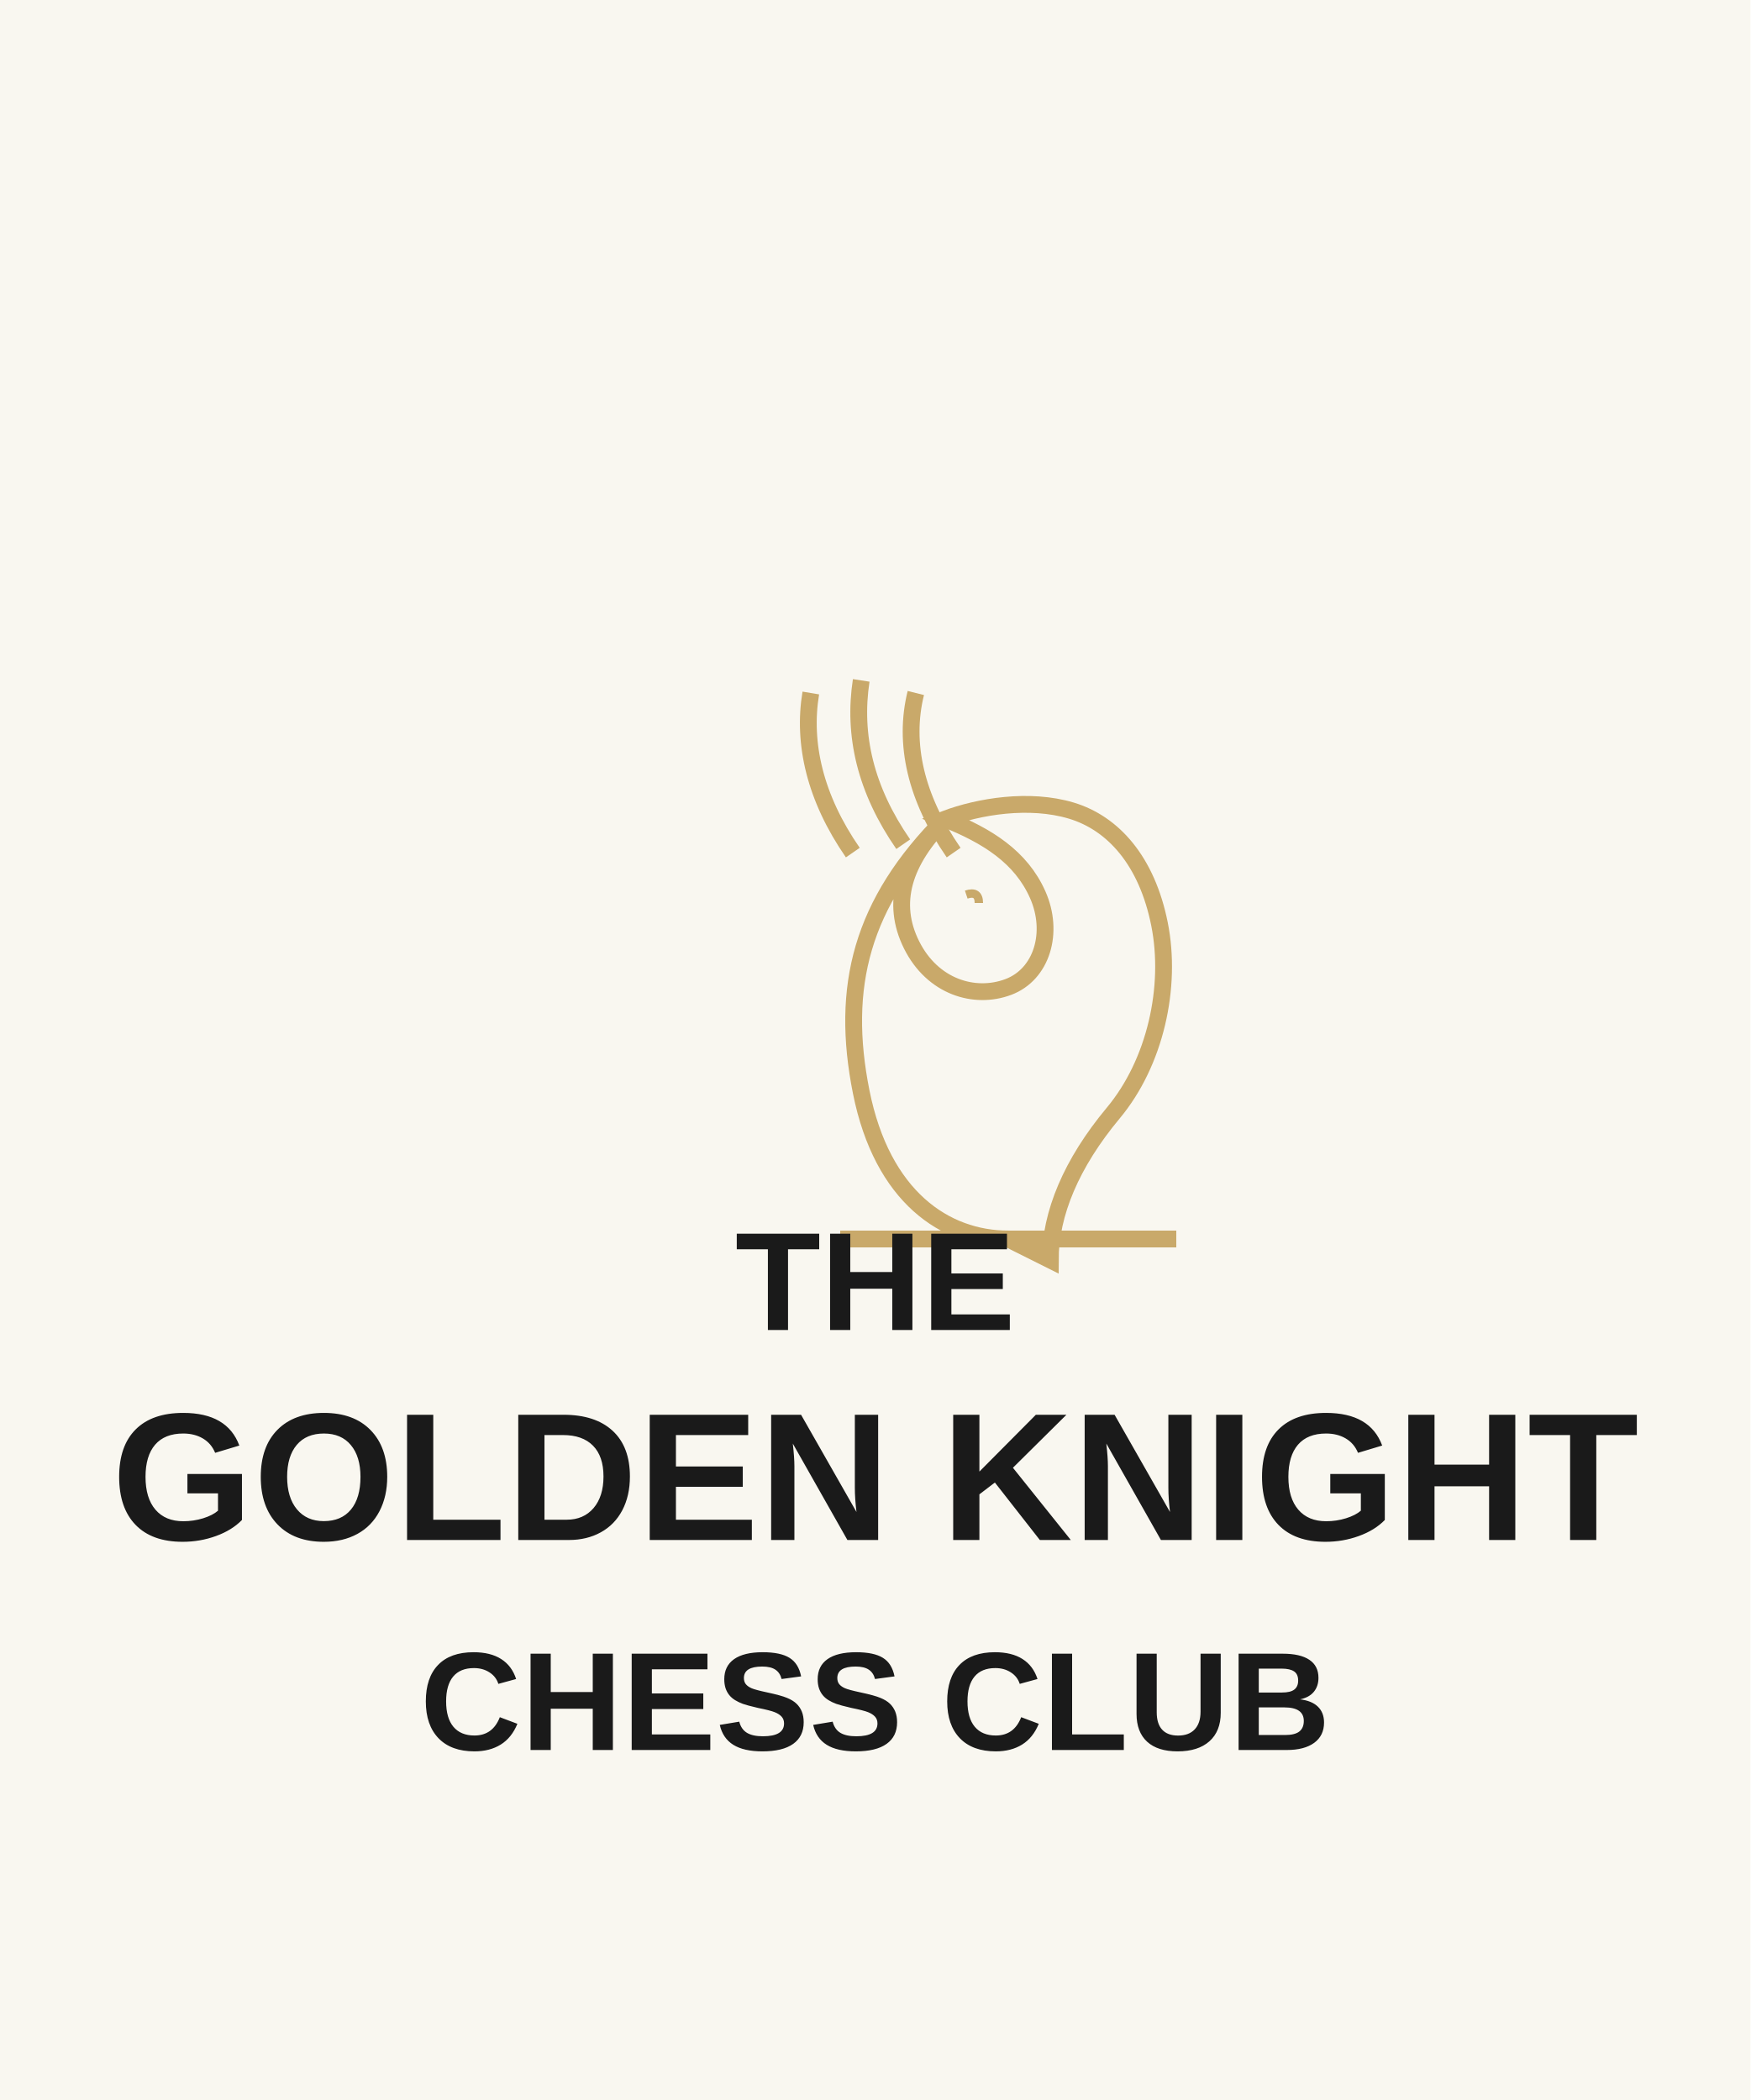
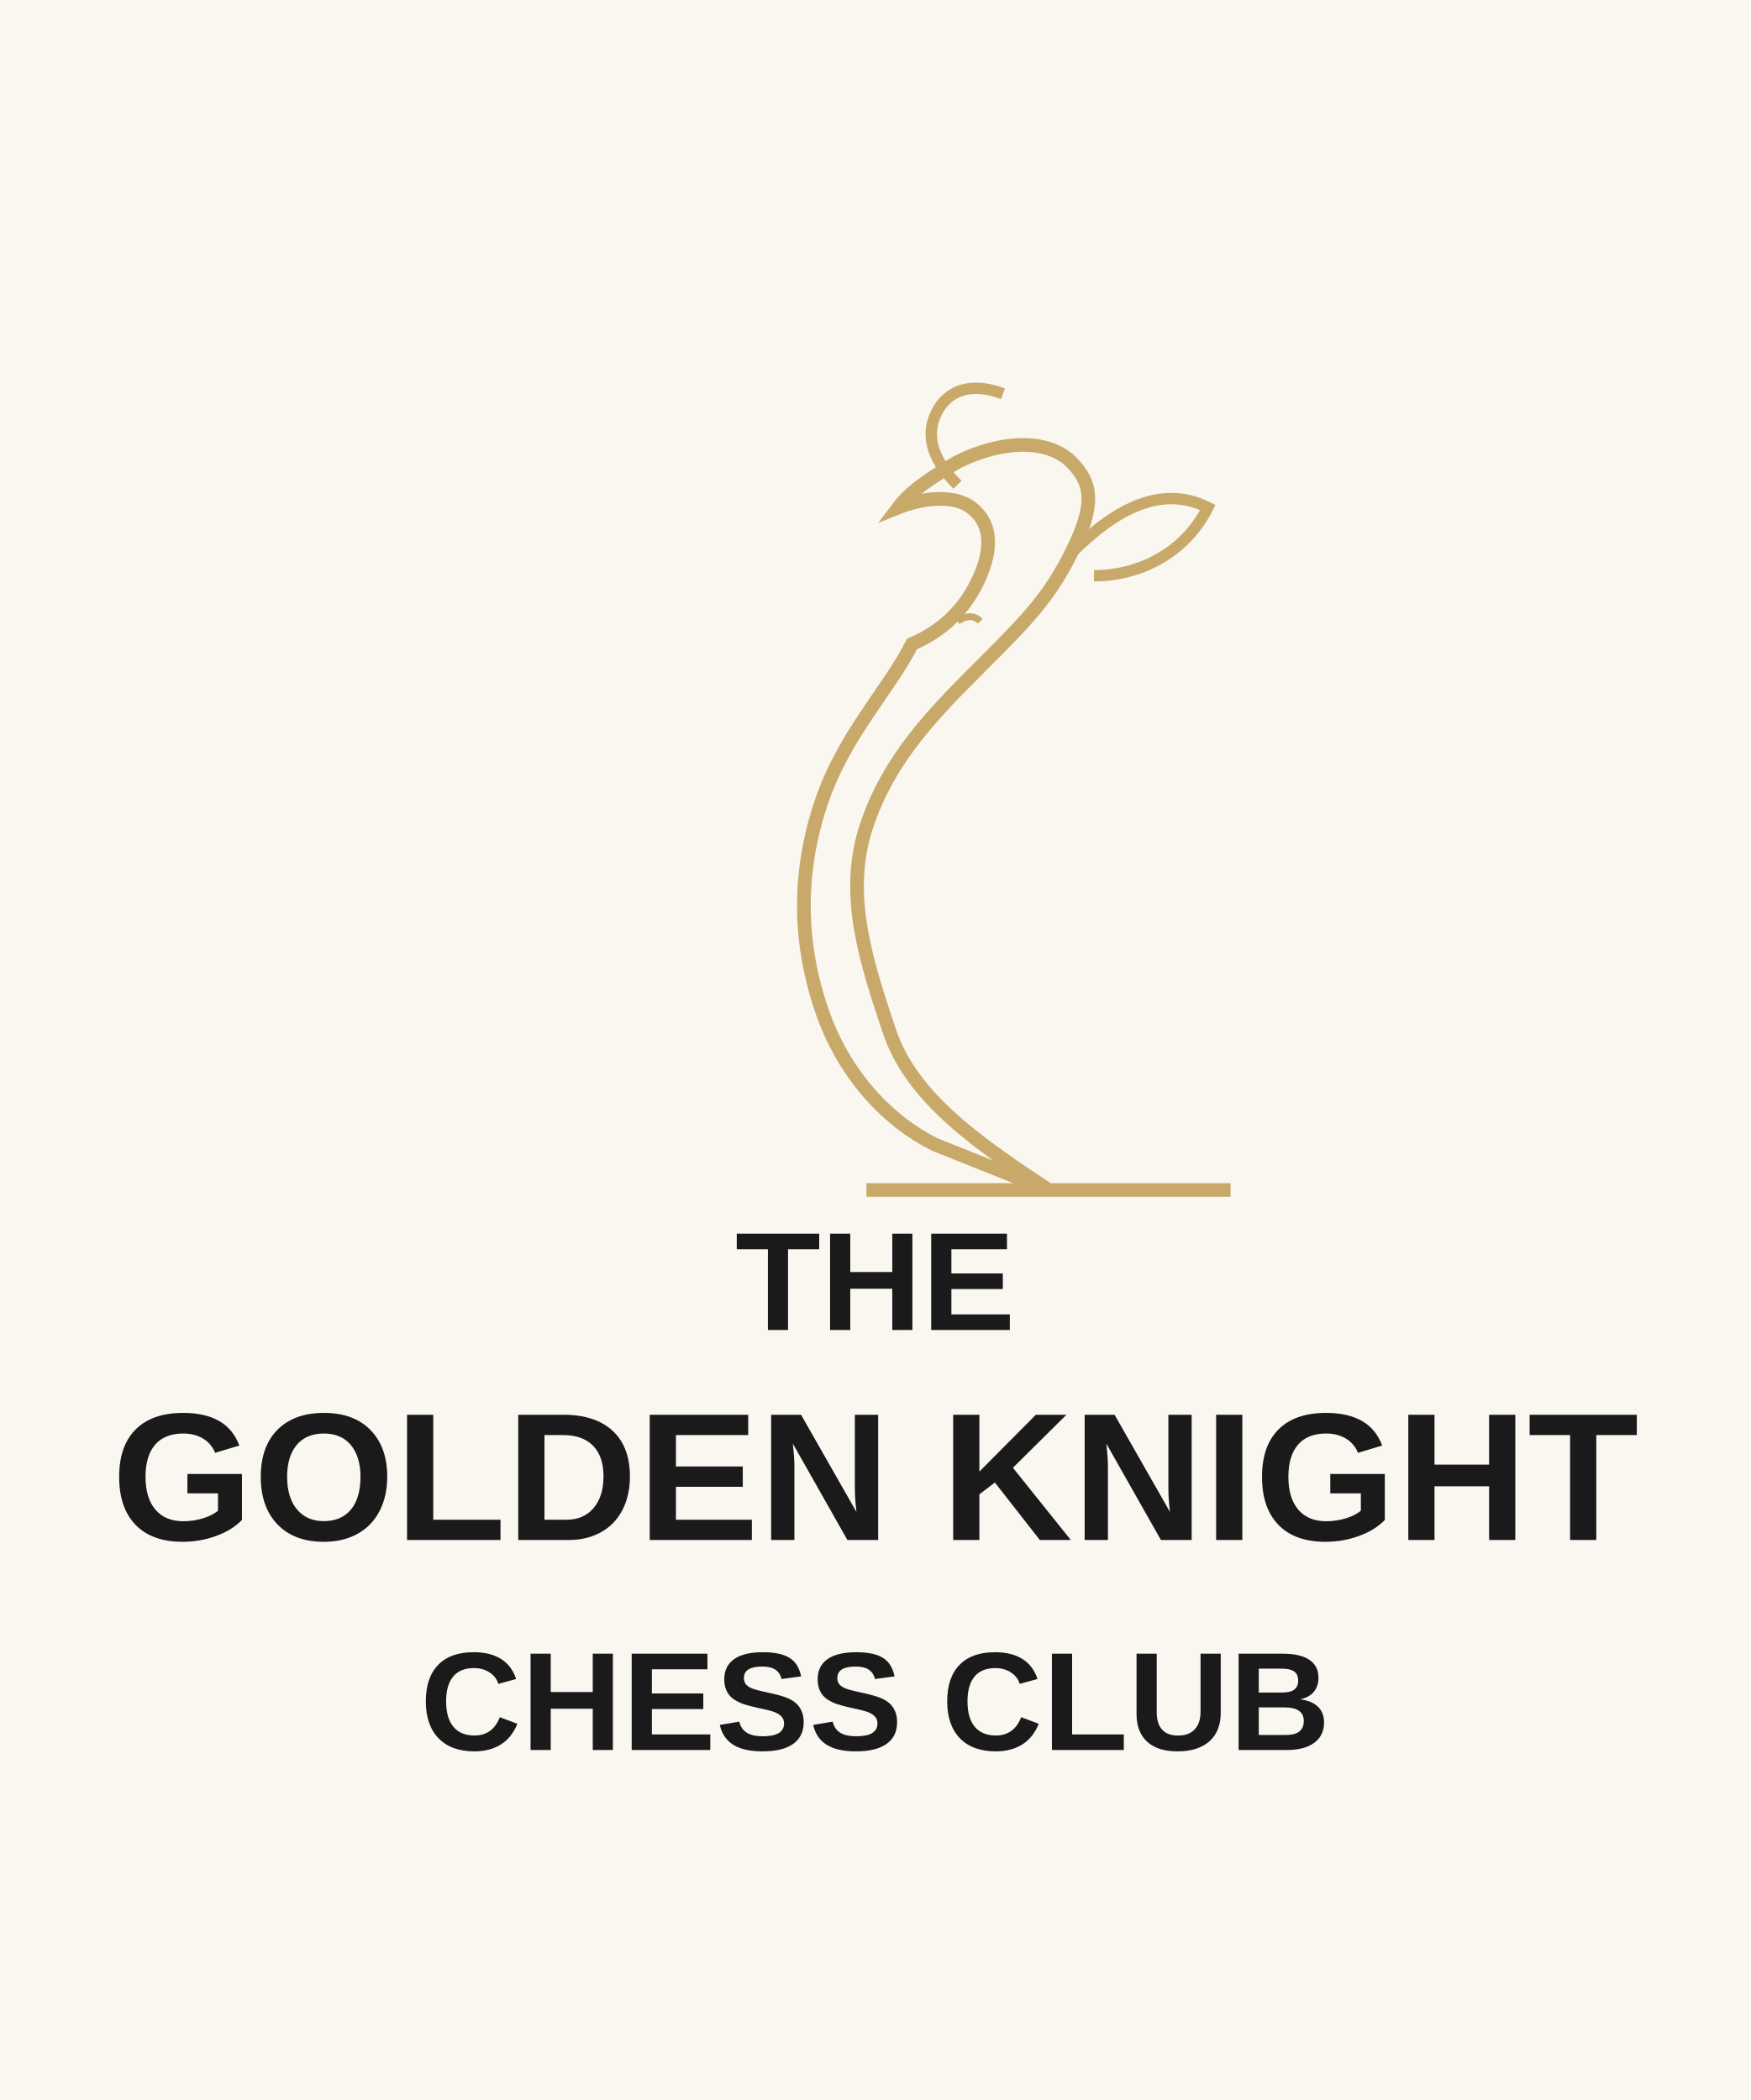
<svg xmlns="http://www.w3.org/2000/svg" width="500" height="600" viewBox="0 0 500 600" fill="none">
  <rect width="500" height="600" fill="#F9F7F0" />
-   <g transform="translate(150, 150) scale(1.2)">
-     <path d="M115 170             C100 170, 85 160, 80 135            C75 110, 80 90, 100 70            C90 80, 87 90, 92 100            C97 110, 107 113, 115 110            C123 107, 126 97, 122 88            C118 79, 110 74, 100 70            C108 67, 120 65, 130 68            C140 71, 148 80, 151 95            C154 110, 150 128, 140 140            C130 152, 125 164, 125 175            L115 170Z" stroke="#C9A96A" stroke-width="4" fill="none" />
-     <path d="M102 78               C93 65, 90 52, 93 40" stroke="#C9A96A" stroke-width="4" fill="none" />
-     <path d="M90 76              C81 63, 78 50, 80 37" stroke="#C9A96A" stroke-width="4" fill="none" />
-     <path d="M78 78              C69 65, 66 52, 68 40" stroke="#C9A96A" stroke-width="4" fill="none" />
-     <line x1="75" y1="170" x2="155" y2="170" stroke="#C9A96A" stroke-width="4" />
-     <path d="M108 90 Q108 87, 105 88" stroke="#C9A96A" stroke-width="2" fill="none" />
+   <g transform="translate(150, 80) scale(1.3)">
+     <path d="M115 200            C100 190, 85 180, 80 165            C75 150, 70 135, 75 120            C80 105, 90 95, 100 85            C110 75, 115 70, 120 60            C125 50, 125 45, 120 40            C115 35, 105 35, 95 40            C90 43, 85 46, 82 50                        C87 48, 94 47, 98 50            C102 53, 103 58, 100 65            C97 72, 92 77, 85 80                        C80 90, 70 100, 65 115            C60 130, 60 145, 65 160            C70 175, 80 185, 90 190            L115 200Z" stroke="#C9A96A" stroke-width="3" fill="none" />
+     <path d="M95 45              C90 40, 88 35, 90 30              C92 25, 97 22, 105 25" stroke="#C9A96A" stroke-width="2.5" fill="none" />
+     <path d="M120 60              C130 50, 140 45, 150 50              C145 60, 135 65, 125 65" stroke="#C9A96A" stroke-width="2.5" fill="none" />
+     <line x1="75" y1="200" x2="155" y2="200" stroke="#C9A96A" stroke-width="3" />
+     <path d="M95 75 Q98 73, 100 75" stroke="#C9A96A" stroke-width="1.5" fill="none" />
  </g>
  <text x="250" y="380" fill="#1A1A1A" font-family="Arial, sans-serif" font-size="40" font-weight="600" text-anchor="middle">THE</text>
  <text x="250" y="440" fill="#1A1A1A" font-family="Arial, sans-serif" font-size="52" font-weight="bold" text-anchor="middle">GOLDEN KNIGHT</text>
  <text x="250" y="500" fill="#1A1A1A" font-family="Arial, sans-serif" font-size="40" font-weight="600" text-anchor="middle">CHESS CLUB</text>
</svg>
